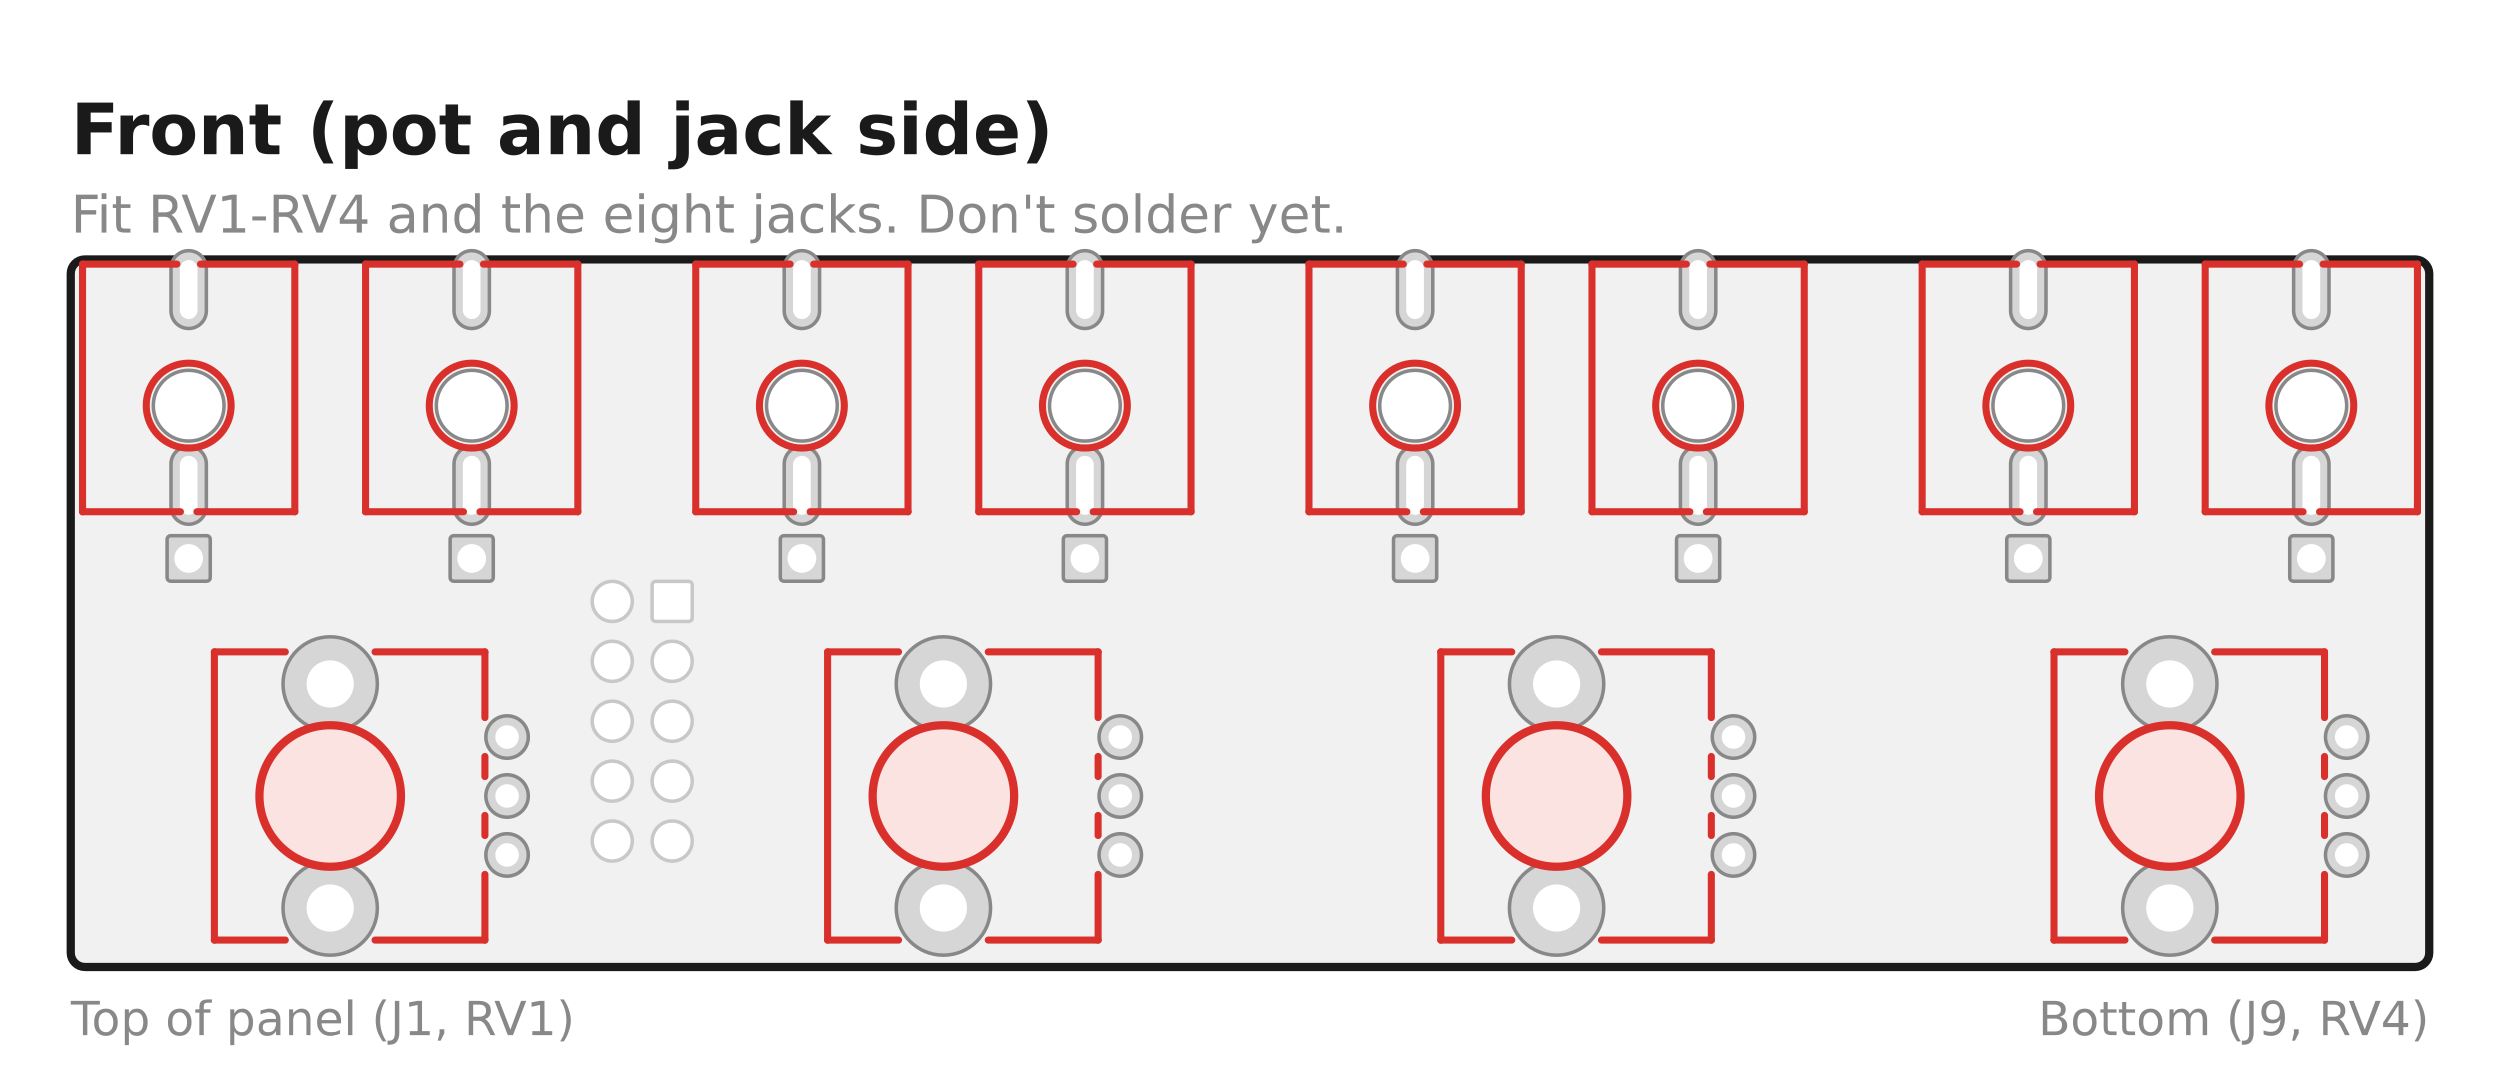
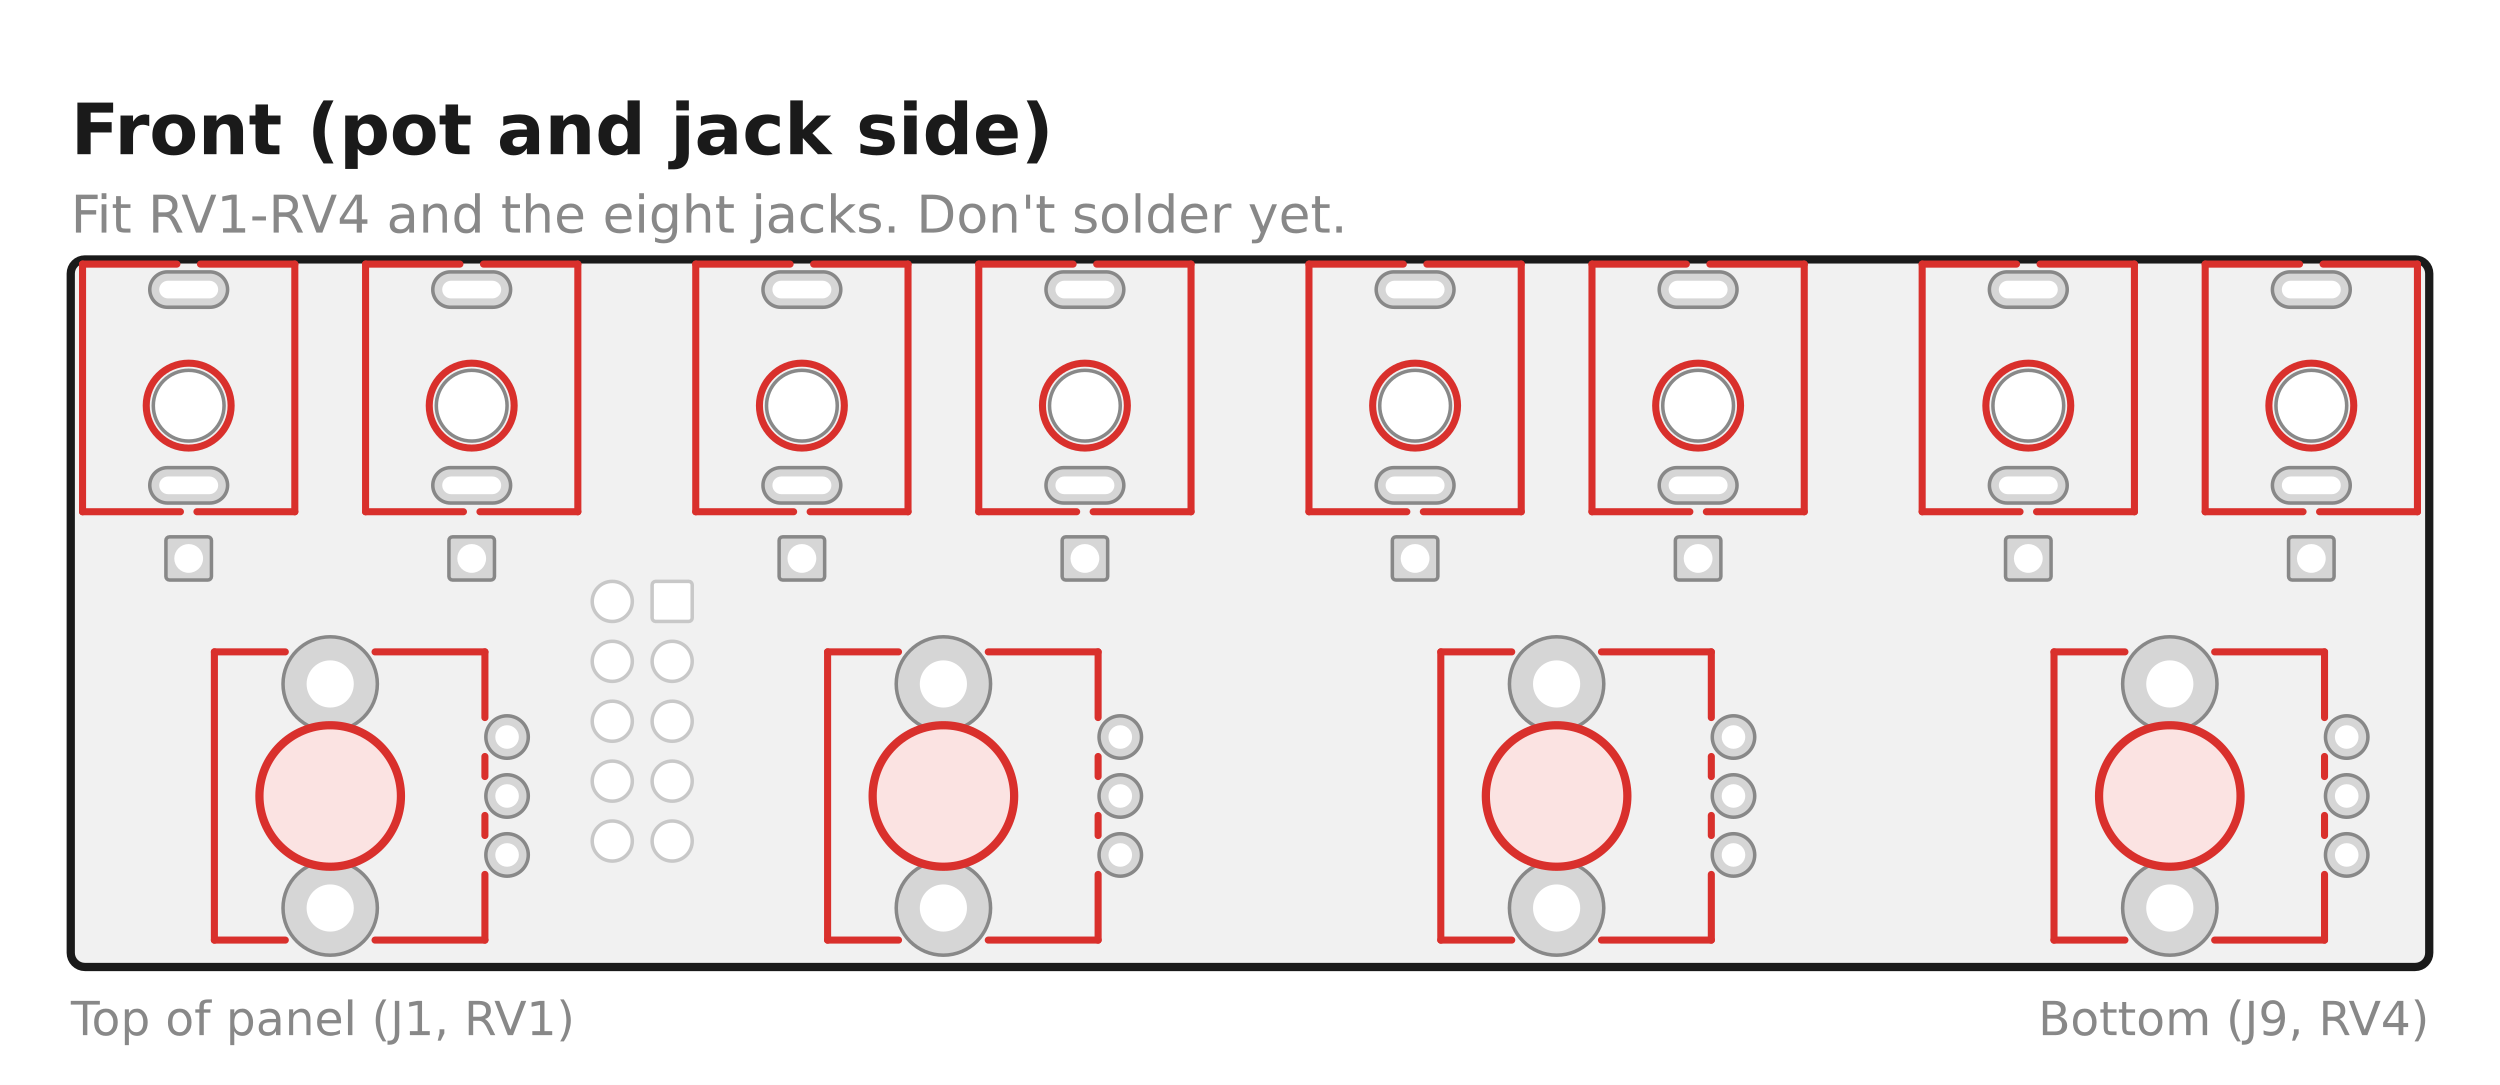
<svg xmlns="http://www.w3.org/2000/svg" viewBox="-3 -3 106 46.0" width="424" height="184">
  <rect x="-3" y="-3" width="106" height="46.0" fill="#fff" />
  <text x="0.00" y="2.50" font-family="DejaVu Sans, Helvetica, Arial, sans-serif" font-size="3" font-weight="bold" fill="#1a1a1a" text-anchor="start" dominant-baseline="central">Front (pot and jack side)</text>
  <text x="0.00" y="6.10" font-family="DejaVu Sans, Helvetica, Arial, sans-serif" font-size="2.2" font-weight="normal" fill="#888" text-anchor="start" dominant-baseline="central">Fit RV1-RV4 and the eight jacks. Don't solder yet.</text>
  <rect x="0" y="8" width="100.0" height="30.0" rx="0.6" fill="#f1f1f1" stroke="#1a1a1a" stroke-width="0.35" />
  <rect x="41.500" y="12.701" width="3.0" height="3.0" rx="1.5" fill="#fff" stroke="#888" stroke-width="0.15" />
-   <rect x="42.085" y="19.713" width="1.83" height="1.93" rx="0.15" fill="#d6d6d6" stroke="#888" stroke-width="0.15" />
+   <rect x="42.035" y="19.763" width="1.93" height="1.83" rx="0.15" fill="#d6d6d6" stroke="#888" stroke-width="0.15" />
  <rect x="42.390" y="20.068" width="1.22" height="1.22" rx="0.61" fill="#fff" stroke="none" stroke-width="0.15" />
-   <rect x="42.250" y="7.628" width="1.5" height="3.3" rx="0.75" fill="#d6d6d6" stroke="#888" stroke-width="0.15" />
-   <rect x="42.625" y="8.028" width="0.75" height="2.5" rx="0.375" fill="#fff" stroke="none" stroke-width="0.15" />
-   <rect x="42.250" y="15.928" width="1.5" height="3.3" rx="0.75" fill="#d6d6d6" stroke="#888" stroke-width="0.15" />
-   <rect x="42.625" y="16.328" width="0.75" height="2.5" rx="0.375" fill="#fff" stroke="none" stroke-width="0.15" />
+   <rect x="41.350" y="8.528" width="3.3" height="1.5" rx="0.75" fill="#d6d6d6" stroke="#888" stroke-width="0.15" />
+   <rect x="41.750" y="8.903" width="2.5" height="0.75" rx="0.375" fill="#fff" stroke="none" stroke-width="0.15" />
+   <rect x="41.350" y="16.828" width="3.3" height="1.5" rx="0.75" fill="#d6d6d6" stroke="#888" stroke-width="0.15" />
+   <rect x="41.750" y="17.203" width="2.5" height="0.75" rx="0.375" fill="#fff" stroke="none" stroke-width="0.15" />
  <line x1="38.500" y1="18.698" x2="42.650" y2="18.698" stroke="#d9302c" stroke-width="0.3" stroke-linecap="round" />
  <line x1="38.500" y1="18.698" x2="38.500" y2="8.198" stroke="#d9302c" stroke-width="0.3" stroke-linecap="round" />
  <line x1="43.350" y1="18.698" x2="47.500" y2="18.698" stroke="#d9302c" stroke-width="0.3" stroke-linecap="round" />
  <line x1="47.500" y1="18.698" x2="47.500" y2="8.198" stroke="#d9302c" stroke-width="0.3" stroke-linecap="round" />
  <line x1="38.500" y1="8.198" x2="42.500" y2="8.198" stroke="#d9302c" stroke-width="0.3" stroke-linecap="round" />
  <line x1="43.500" y1="8.198" x2="47.500" y2="8.198" stroke="#d9302c" stroke-width="0.3" stroke-linecap="round" />
  <circle cx="43.000" cy="14.198" r="1.8" fill="none" stroke="#d9302c" stroke-width="0.3" />
  <text x="-48.920" y="142.030" font-family="DejaVu Sans, Helvetica, Arial, sans-serif" font-size="1.5" font-weight="normal" fill="#d9302c" text-anchor="middle" dominant-baseline="central">J4</text>
  <rect x="3.500" y="12.701" width="3.0" height="3.0" rx="1.5" fill="#fff" stroke="#888" stroke-width="0.15" />
-   <rect x="4.085" y="19.713" width="1.83" height="1.93" rx="0.15" fill="#d6d6d6" stroke="#888" stroke-width="0.15" />
+   <rect x="4.035" y="19.763" width="1.93" height="1.83" rx="0.15" fill="#d6d6d6" stroke="#888" stroke-width="0.15" />
  <rect x="4.390" y="20.068" width="1.22" height="1.22" rx="0.61" fill="#fff" stroke="none" stroke-width="0.15" />
-   <rect x="4.250" y="7.628" width="1.5" height="3.3" rx="0.75" fill="#d6d6d6" stroke="#888" stroke-width="0.15" />
-   <rect x="4.625" y="8.028" width="0.75" height="2.5" rx="0.375" fill="#fff" stroke="none" stroke-width="0.15" />
-   <rect x="4.250" y="15.928" width="1.5" height="3.3" rx="0.75" fill="#d6d6d6" stroke="#888" stroke-width="0.15" />
-   <rect x="4.625" y="16.328" width="0.75" height="2.5" rx="0.375" fill="#fff" stroke="none" stroke-width="0.15" />
+   <rect x="3.350" y="8.528" width="3.3" height="1.5" rx="0.75" fill="#d6d6d6" stroke="#888" stroke-width="0.15" />
+   <rect x="3.750" y="8.903" width="2.5" height="0.75" rx="0.375" fill="#fff" stroke="none" stroke-width="0.15" />
+   <rect x="3.350" y="16.828" width="3.3" height="1.5" rx="0.75" fill="#d6d6d6" stroke="#888" stroke-width="0.15" />
+   <rect x="3.750" y="17.203" width="2.5" height="0.75" rx="0.375" fill="#fff" stroke="none" stroke-width="0.15" />
  <line x1="0.500" y1="18.698" x2="4.650" y2="18.698" stroke="#d9302c" stroke-width="0.3" stroke-linecap="round" />
  <line x1="0.500" y1="18.698" x2="0.500" y2="8.198" stroke="#d9302c" stroke-width="0.3" stroke-linecap="round" />
  <line x1="5.350" y1="18.698" x2="9.500" y2="18.698" stroke="#d9302c" stroke-width="0.3" stroke-linecap="round" />
  <line x1="9.500" y1="18.698" x2="9.500" y2="8.198" stroke="#d9302c" stroke-width="0.3" stroke-linecap="round" />
  <line x1="0.500" y1="8.198" x2="4.500" y2="8.198" stroke="#d9302c" stroke-width="0.3" stroke-linecap="round" />
  <line x1="5.500" y1="8.198" x2="9.500" y2="8.198" stroke="#d9302c" stroke-width="0.3" stroke-linecap="round" />
  <circle cx="5.000" cy="14.198" r="1.8" fill="none" stroke="#d9302c" stroke-width="0.3" />
  <text x="-48.920" y="142.030" font-family="DejaVu Sans, Helvetica, Arial, sans-serif" font-size="1.5" font-weight="normal" fill="#d9302c" text-anchor="middle" dominant-baseline="central">J1</text>
  <rect x="67.500" y="12.701" width="3.0" height="3.0" rx="1.5" fill="#fff" stroke="#888" stroke-width="0.15" />
-   <rect x="68.085" y="19.713" width="1.83" height="1.93" rx="0.15" fill="#d6d6d6" stroke="#888" stroke-width="0.15" />
+   <rect x="68.035" y="19.763" width="1.93" height="1.83" rx="0.15" fill="#d6d6d6" stroke="#888" stroke-width="0.15" />
  <rect x="68.390" y="20.068" width="1.22" height="1.22" rx="0.61" fill="#fff" stroke="none" stroke-width="0.15" />
-   <rect x="68.250" y="7.628" width="1.5" height="3.3" rx="0.75" fill="#d6d6d6" stroke="#888" stroke-width="0.15" />
-   <rect x="68.625" y="8.028" width="0.75" height="2.5" rx="0.375" fill="#fff" stroke="none" stroke-width="0.15" />
-   <rect x="68.250" y="15.928" width="1.5" height="3.3" rx="0.75" fill="#d6d6d6" stroke="#888" stroke-width="0.15" />
-   <rect x="68.625" y="16.328" width="0.75" height="2.5" rx="0.375" fill="#fff" stroke="none" stroke-width="0.15" />
+   <rect x="67.350" y="8.528" width="3.3" height="1.5" rx="0.75" fill="#d6d6d6" stroke="#888" stroke-width="0.15" />
+   <rect x="67.750" y="8.903" width="2.5" height="0.75" rx="0.375" fill="#fff" stroke="none" stroke-width="0.15" />
+   <rect x="67.350" y="16.828" width="3.3" height="1.5" rx="0.75" fill="#d6d6d6" stroke="#888" stroke-width="0.15" />
+   <rect x="67.750" y="17.203" width="2.5" height="0.75" rx="0.375" fill="#fff" stroke="none" stroke-width="0.15" />
  <line x1="64.500" y1="18.698" x2="68.650" y2="18.698" stroke="#d9302c" stroke-width="0.3" stroke-linecap="round" />
  <line x1="64.500" y1="18.698" x2="64.500" y2="8.198" stroke="#d9302c" stroke-width="0.3" stroke-linecap="round" />
  <line x1="69.350" y1="18.698" x2="73.500" y2="18.698" stroke="#d9302c" stroke-width="0.3" stroke-linecap="round" />
  <line x1="73.500" y1="18.698" x2="73.500" y2="8.198" stroke="#d9302c" stroke-width="0.3" stroke-linecap="round" />
  <line x1="64.500" y1="8.198" x2="68.500" y2="8.198" stroke="#d9302c" stroke-width="0.3" stroke-linecap="round" />
  <line x1="69.500" y1="8.198" x2="73.500" y2="8.198" stroke="#d9302c" stroke-width="0.3" stroke-linecap="round" />
  <circle cx="69.000" cy="14.198" r="1.8" fill="none" stroke="#d9302c" stroke-width="0.3" />
  <text x="-48.920" y="142.030" font-family="DejaVu Sans, Helvetica, Arial, sans-serif" font-size="1.5" font-weight="normal" fill="#d9302c" text-anchor="middle" dominant-baseline="central">J6</text>
  <rect x="29.500" y="12.701" width="3.0" height="3.0" rx="1.5" fill="#fff" stroke="#888" stroke-width="0.15" />
-   <rect x="30.085" y="19.713" width="1.83" height="1.93" rx="0.15" fill="#d6d6d6" stroke="#888" stroke-width="0.15" />
+   <rect x="30.035" y="19.763" width="1.93" height="1.83" rx="0.15" fill="#d6d6d6" stroke="#888" stroke-width="0.15" />
  <rect x="30.390" y="20.068" width="1.22" height="1.22" rx="0.61" fill="#fff" stroke="none" stroke-width="0.15" />
-   <rect x="30.250" y="7.628" width="1.5" height="3.3" rx="0.75" fill="#d6d6d6" stroke="#888" stroke-width="0.15" />
-   <rect x="30.625" y="8.028" width="0.75" height="2.5" rx="0.375" fill="#fff" stroke="none" stroke-width="0.15" />
-   <rect x="30.250" y="15.928" width="1.5" height="3.3" rx="0.75" fill="#d6d6d6" stroke="#888" stroke-width="0.15" />
-   <rect x="30.625" y="16.328" width="0.75" height="2.5" rx="0.375" fill="#fff" stroke="none" stroke-width="0.15" />
+   <rect x="29.350" y="8.528" width="3.3" height="1.5" rx="0.75" fill="#d6d6d6" stroke="#888" stroke-width="0.15" />
+   <rect x="29.750" y="8.903" width="2.5" height="0.75" rx="0.375" fill="#fff" stroke="none" stroke-width="0.15" />
+   <rect x="29.350" y="16.828" width="3.3" height="1.5" rx="0.75" fill="#d6d6d6" stroke="#888" stroke-width="0.15" />
+   <rect x="29.750" y="17.203" width="2.5" height="0.75" rx="0.375" fill="#fff" stroke="none" stroke-width="0.15" />
  <line x1="26.500" y1="18.698" x2="30.650" y2="18.698" stroke="#d9302c" stroke-width="0.3" stroke-linecap="round" />
  <line x1="26.500" y1="18.698" x2="26.500" y2="8.198" stroke="#d9302c" stroke-width="0.3" stroke-linecap="round" />
  <line x1="31.350" y1="18.698" x2="35.500" y2="18.698" stroke="#d9302c" stroke-width="0.3" stroke-linecap="round" />
  <line x1="35.500" y1="18.698" x2="35.500" y2="8.198" stroke="#d9302c" stroke-width="0.3" stroke-linecap="round" />
  <line x1="26.500" y1="8.198" x2="30.500" y2="8.198" stroke="#d9302c" stroke-width="0.3" stroke-linecap="round" />
  <line x1="31.500" y1="8.198" x2="35.500" y2="8.198" stroke="#d9302c" stroke-width="0.3" stroke-linecap="round" />
  <circle cx="31.000" cy="14.198" r="1.8" fill="none" stroke="#d9302c" stroke-width="0.3" />
  <text x="-48.920" y="142.030" font-family="DejaVu Sans, Helvetica, Arial, sans-serif" font-size="1.5" font-weight="normal" fill="#d9302c" text-anchor="middle" dominant-baseline="central">J3</text>
  <rect x="93.500" y="12.701" width="3.0" height="3.0" rx="1.5" fill="#fff" stroke="#888" stroke-width="0.15" />
-   <rect x="94.085" y="19.713" width="1.83" height="1.93" rx="0.15" fill="#d6d6d6" stroke="#888" stroke-width="0.15" />
+   <rect x="94.035" y="19.763" width="1.93" height="1.83" rx="0.15" fill="#d6d6d6" stroke="#888" stroke-width="0.15" />
  <rect x="94.390" y="20.068" width="1.22" height="1.22" rx="0.61" fill="#fff" stroke="none" stroke-width="0.15" />
-   <rect x="94.250" y="7.628" width="1.5" height="3.3" rx="0.75" fill="#d6d6d6" stroke="#888" stroke-width="0.15" />
-   <rect x="94.625" y="8.028" width="0.75" height="2.5" rx="0.375" fill="#fff" stroke="none" stroke-width="0.15" />
-   <rect x="94.250" y="15.928" width="1.5" height="3.3" rx="0.75" fill="#d6d6d6" stroke="#888" stroke-width="0.15" />
-   <rect x="94.625" y="16.328" width="0.75" height="2.5" rx="0.375" fill="#fff" stroke="none" stroke-width="0.15" />
+   <rect x="93.350" y="8.528" width="3.3" height="1.5" rx="0.75" fill="#d6d6d6" stroke="#888" stroke-width="0.15" />
+   <rect x="93.750" y="8.903" width="2.5" height="0.75" rx="0.375" fill="#fff" stroke="none" stroke-width="0.15" />
+   <rect x="93.350" y="16.828" width="3.3" height="1.5" rx="0.75" fill="#d6d6d6" stroke="#888" stroke-width="0.15" />
+   <rect x="93.750" y="17.203" width="2.5" height="0.75" rx="0.375" fill="#fff" stroke="none" stroke-width="0.15" />
  <line x1="90.500" y1="18.698" x2="94.650" y2="18.698" stroke="#d9302c" stroke-width="0.3" stroke-linecap="round" />
  <line x1="90.500" y1="18.698" x2="90.500" y2="8.198" stroke="#d9302c" stroke-width="0.3" stroke-linecap="round" />
  <line x1="95.350" y1="18.698" x2="99.500" y2="18.698" stroke="#d9302c" stroke-width="0.3" stroke-linecap="round" />
  <line x1="99.500" y1="18.698" x2="99.500" y2="8.198" stroke="#d9302c" stroke-width="0.3" stroke-linecap="round" />
  <line x1="90.500" y1="8.198" x2="94.500" y2="8.198" stroke="#d9302c" stroke-width="0.3" stroke-linecap="round" />
  <line x1="95.500" y1="8.198" x2="99.500" y2="8.198" stroke="#d9302c" stroke-width="0.3" stroke-linecap="round" />
  <circle cx="95.000" cy="14.198" r="1.8" fill="none" stroke="#d9302c" stroke-width="0.3" />
  <text x="-48.920" y="142.030" font-family="DejaVu Sans, Helvetica, Arial, sans-serif" font-size="1.5" font-weight="normal" fill="#d9302c" text-anchor="middle" dominant-baseline="central">J9</text>
  <rect x="81.500" y="12.701" width="3.0" height="3.0" rx="1.5" fill="#fff" stroke="#888" stroke-width="0.15" />
-   <rect x="82.085" y="19.713" width="1.83" height="1.93" rx="0.15" fill="#d6d6d6" stroke="#888" stroke-width="0.15" />
+   <rect x="82.035" y="19.763" width="1.93" height="1.83" rx="0.15" fill="#d6d6d6" stroke="#888" stroke-width="0.15" />
  <rect x="82.390" y="20.068" width="1.22" height="1.22" rx="0.61" fill="#fff" stroke="none" stroke-width="0.15" />
-   <rect x="82.250" y="7.628" width="1.5" height="3.3" rx="0.75" fill="#d6d6d6" stroke="#888" stroke-width="0.15" />
-   <rect x="82.625" y="8.028" width="0.75" height="2.5" rx="0.375" fill="#fff" stroke="none" stroke-width="0.15" />
-   <rect x="82.250" y="15.928" width="1.5" height="3.3" rx="0.75" fill="#d6d6d6" stroke="#888" stroke-width="0.15" />
-   <rect x="82.625" y="16.328" width="0.75" height="2.5" rx="0.375" fill="#fff" stroke="none" stroke-width="0.15" />
+   <rect x="81.350" y="8.528" width="3.3" height="1.5" rx="0.75" fill="#d6d6d6" stroke="#888" stroke-width="0.15" />
+   <rect x="81.750" y="8.903" width="2.5" height="0.75" rx="0.375" fill="#fff" stroke="none" stroke-width="0.15" />
+   <rect x="81.350" y="16.828" width="3.3" height="1.5" rx="0.75" fill="#d6d6d6" stroke="#888" stroke-width="0.15" />
+   <rect x="81.750" y="17.203" width="2.5" height="0.75" rx="0.375" fill="#fff" stroke="none" stroke-width="0.15" />
  <line x1="78.500" y1="18.698" x2="82.650" y2="18.698" stroke="#d9302c" stroke-width="0.3" stroke-linecap="round" />
  <line x1="78.500" y1="18.698" x2="78.500" y2="8.198" stroke="#d9302c" stroke-width="0.3" stroke-linecap="round" />
  <line x1="83.350" y1="18.698" x2="87.500" y2="18.698" stroke="#d9302c" stroke-width="0.3" stroke-linecap="round" />
  <line x1="87.500" y1="18.698" x2="87.500" y2="8.198" stroke="#d9302c" stroke-width="0.3" stroke-linecap="round" />
  <line x1="78.500" y1="8.198" x2="82.500" y2="8.198" stroke="#d9302c" stroke-width="0.3" stroke-linecap="round" />
  <line x1="83.500" y1="8.198" x2="87.500" y2="8.198" stroke="#d9302c" stroke-width="0.3" stroke-linecap="round" />
  <circle cx="83.000" cy="14.198" r="1.8" fill="none" stroke="#d9302c" stroke-width="0.3" />
  <text x="-48.920" y="142.030" font-family="DejaVu Sans, Helvetica, Arial, sans-serif" font-size="1.5" font-weight="normal" fill="#d9302c" text-anchor="middle" dominant-baseline="central">J8</text>
  <rect x="55.500" y="12.701" width="3.0" height="3.0" rx="1.5" fill="#fff" stroke="#888" stroke-width="0.15" />
-   <rect x="56.085" y="19.713" width="1.83" height="1.93" rx="0.15" fill="#d6d6d6" stroke="#888" stroke-width="0.15" />
+   <rect x="56.035" y="19.763" width="1.93" height="1.83" rx="0.15" fill="#d6d6d6" stroke="#888" stroke-width="0.15" />
  <rect x="56.390" y="20.068" width="1.22" height="1.22" rx="0.61" fill="#fff" stroke="none" stroke-width="0.15" />
-   <rect x="56.250" y="7.628" width="1.5" height="3.3" rx="0.75" fill="#d6d6d6" stroke="#888" stroke-width="0.15" />
-   <rect x="56.625" y="8.028" width="0.75" height="2.5" rx="0.375" fill="#fff" stroke="none" stroke-width="0.15" />
-   <rect x="56.250" y="15.928" width="1.5" height="3.3" rx="0.75" fill="#d6d6d6" stroke="#888" stroke-width="0.15" />
-   <rect x="56.625" y="16.328" width="0.75" height="2.5" rx="0.375" fill="#fff" stroke="none" stroke-width="0.15" />
+   <rect x="55.350" y="8.528" width="3.3" height="1.5" rx="0.75" fill="#d6d6d6" stroke="#888" stroke-width="0.15" />
+   <rect x="55.750" y="8.903" width="2.5" height="0.75" rx="0.375" fill="#fff" stroke="none" stroke-width="0.15" />
+   <rect x="55.350" y="16.828" width="3.3" height="1.5" rx="0.75" fill="#d6d6d6" stroke="#888" stroke-width="0.15" />
+   <rect x="55.750" y="17.203" width="2.5" height="0.75" rx="0.375" fill="#fff" stroke="none" stroke-width="0.15" />
  <line x1="52.500" y1="18.698" x2="56.650" y2="18.698" stroke="#d9302c" stroke-width="0.3" stroke-linecap="round" />
  <line x1="52.500" y1="18.698" x2="52.500" y2="8.198" stroke="#d9302c" stroke-width="0.3" stroke-linecap="round" />
  <line x1="57.350" y1="18.698" x2="61.500" y2="18.698" stroke="#d9302c" stroke-width="0.3" stroke-linecap="round" />
  <line x1="61.500" y1="18.698" x2="61.500" y2="8.198" stroke="#d9302c" stroke-width="0.3" stroke-linecap="round" />
  <line x1="52.500" y1="8.198" x2="56.500" y2="8.198" stroke="#d9302c" stroke-width="0.3" stroke-linecap="round" />
  <line x1="57.500" y1="8.198" x2="61.500" y2="8.198" stroke="#d9302c" stroke-width="0.3" stroke-linecap="round" />
  <circle cx="57.000" cy="14.198" r="1.8" fill="none" stroke="#d9302c" stroke-width="0.3" />
  <text x="-48.920" y="142.030" font-family="DejaVu Sans, Helvetica, Arial, sans-serif" font-size="1.5" font-weight="normal" fill="#d9302c" text-anchor="middle" dominant-baseline="central">J5</text>
  <circle cx="37.000" cy="35.500" r="2.0" fill="#d6d6d6" stroke="#888" stroke-width="0.15" />
  <rect x="36.000" y="34.500" width="2.0" height="2.0" rx="1.0" fill="#fff" stroke="none" stroke-width="0.15" />
  <circle cx="37.000" cy="26.000" r="2.0" fill="#d6d6d6" stroke="#888" stroke-width="0.15" />
  <rect x="36.000" y="25.000" width="2.0" height="2.0" rx="1.0" fill="#fff" stroke="none" stroke-width="0.15" />
  <circle cx="44.500" cy="28.250" r="0.9" fill="#d6d6d6" stroke="#888" stroke-width="0.15" />
  <rect x="44.000" y="27.750" width="1.0" height="1.0" rx="0.5" fill="#fff" stroke="none" stroke-width="0.15" />
  <circle cx="44.500" cy="30.750" r="0.9" fill="#d6d6d6" stroke="#888" stroke-width="0.15" />
  <rect x="44.000" y="30.250" width="1.0" height="1.0" rx="0.5" fill="#fff" stroke="none" stroke-width="0.15" />
  <circle cx="44.500" cy="33.250" r="0.9" fill="#d6d6d6" stroke="#888" stroke-width="0.15" />
  <rect x="44.000" y="32.750" width="1.0" height="1.0" rx="0.5" fill="#fff" stroke="none" stroke-width="0.15" />
  <line x1="32.090" y1="36.860" x2="32.090" y2="24.640" stroke="#d9302c" stroke-width="0.3" stroke-linecap="round" />
  <line x1="35.097" y1="36.860" x2="32.090" y2="36.860" stroke="#d9302c" stroke-width="0.3" stroke-linecap="round" />
  <line x1="43.560" y1="36.860" x2="38.902" y2="36.860" stroke="#d9302c" stroke-width="0.3" stroke-linecap="round" />
  <line x1="43.560" y1="36.860" x2="43.560" y2="34.075" stroke="#d9302c" stroke-width="0.3" stroke-linecap="round" />
  <line x1="43.560" y1="32.425" x2="43.560" y2="31.575" stroke="#d9302c" stroke-width="0.3" stroke-linecap="round" />
  <line x1="43.560" y1="29.925" x2="43.560" y2="29.075" stroke="#d9302c" stroke-width="0.3" stroke-linecap="round" />
  <line x1="43.560" y1="27.425" x2="43.560" y2="24.640" stroke="#d9302c" stroke-width="0.3" stroke-linecap="round" />
  <line x1="35.097" y1="24.640" x2="32.090" y2="24.640" stroke="#d9302c" stroke-width="0.3" stroke-linecap="round" />
  <line x1="43.560" y1="24.640" x2="38.902" y2="24.640" stroke="#d9302c" stroke-width="0.3" stroke-linecap="round" />
  <text x="-58.250" y="124.500" font-family="DejaVu Sans, Helvetica, Arial, sans-serif" font-size="1.5" font-weight="normal" fill="#d9302c" text-anchor="middle" dominant-baseline="central">RV2</text>
  <circle cx="63.000" cy="35.500" r="2.0" fill="#d6d6d6" stroke="#888" stroke-width="0.15" />
  <rect x="62.000" y="34.500" width="2.0" height="2.0" rx="1.0" fill="#fff" stroke="none" stroke-width="0.15" />
  <circle cx="63.000" cy="26.000" r="2.0" fill="#d6d6d6" stroke="#888" stroke-width="0.15" />
  <rect x="62.000" y="25.000" width="2.0" height="2.0" rx="1.0" fill="#fff" stroke="none" stroke-width="0.15" />
  <circle cx="70.500" cy="28.250" r="0.9" fill="#d6d6d6" stroke="#888" stroke-width="0.15" />
  <rect x="70.000" y="27.750" width="1.0" height="1.0" rx="0.5" fill="#fff" stroke="none" stroke-width="0.15" />
  <circle cx="70.500" cy="30.750" r="0.9" fill="#d6d6d6" stroke="#888" stroke-width="0.15" />
  <rect x="70.000" y="30.250" width="1.0" height="1.0" rx="0.5" fill="#fff" stroke="none" stroke-width="0.15" />
  <circle cx="70.500" cy="33.250" r="0.9" fill="#d6d6d6" stroke="#888" stroke-width="0.15" />
  <rect x="70.000" y="32.750" width="1.0" height="1.0" rx="0.5" fill="#fff" stroke="none" stroke-width="0.15" />
  <line x1="58.090" y1="36.860" x2="58.090" y2="24.640" stroke="#d9302c" stroke-width="0.3" stroke-linecap="round" />
  <line x1="61.097" y1="36.860" x2="58.090" y2="36.860" stroke="#d9302c" stroke-width="0.3" stroke-linecap="round" />
  <line x1="69.560" y1="36.860" x2="64.902" y2="36.860" stroke="#d9302c" stroke-width="0.3" stroke-linecap="round" />
  <line x1="69.560" y1="36.860" x2="69.560" y2="34.075" stroke="#d9302c" stroke-width="0.3" stroke-linecap="round" />
  <line x1="69.560" y1="32.425" x2="69.560" y2="31.575" stroke="#d9302c" stroke-width="0.3" stroke-linecap="round" />
  <line x1="69.560" y1="29.925" x2="69.560" y2="29.075" stroke="#d9302c" stroke-width="0.3" stroke-linecap="round" />
  <line x1="69.560" y1="27.425" x2="69.560" y2="24.640" stroke="#d9302c" stroke-width="0.3" stroke-linecap="round" />
  <line x1="61.097" y1="24.640" x2="58.090" y2="24.640" stroke="#d9302c" stroke-width="0.3" stroke-linecap="round" />
  <line x1="69.560" y1="24.640" x2="64.902" y2="24.640" stroke="#d9302c" stroke-width="0.3" stroke-linecap="round" />
  <text x="-58.250" y="124.500" font-family="DejaVu Sans, Helvetica, Arial, sans-serif" font-size="1.5" font-weight="normal" fill="#d9302c" text-anchor="middle" dominant-baseline="central">RV3</text>
  <circle cx="89.000" cy="35.500" r="2.0" fill="#d6d6d6" stroke="#888" stroke-width="0.15" />
  <rect x="88.000" y="34.500" width="2.0" height="2.0" rx="1.0" fill="#fff" stroke="none" stroke-width="0.15" />
  <circle cx="89.000" cy="26.000" r="2.0" fill="#d6d6d6" stroke="#888" stroke-width="0.15" />
  <rect x="88.000" y="25.000" width="2.0" height="2.0" rx="1.0" fill="#fff" stroke="none" stroke-width="0.15" />
  <circle cx="96.500" cy="28.250" r="0.9" fill="#d6d6d6" stroke="#888" stroke-width="0.15" />
  <rect x="96.000" y="27.750" width="1.0" height="1.0" rx="0.5" fill="#fff" stroke="none" stroke-width="0.15" />
  <circle cx="96.500" cy="30.750" r="0.9" fill="#d6d6d6" stroke="#888" stroke-width="0.15" />
  <rect x="96.000" y="30.250" width="1.0" height="1.0" rx="0.5" fill="#fff" stroke="none" stroke-width="0.15" />
  <circle cx="96.500" cy="33.250" r="0.9" fill="#d6d6d6" stroke="#888" stroke-width="0.15" />
  <rect x="96.000" y="32.750" width="1.0" height="1.0" rx="0.5" fill="#fff" stroke="none" stroke-width="0.15" />
  <line x1="84.090" y1="36.860" x2="84.090" y2="24.640" stroke="#d9302c" stroke-width="0.3" stroke-linecap="round" />
  <line x1="87.097" y1="36.860" x2="84.090" y2="36.860" stroke="#d9302c" stroke-width="0.3" stroke-linecap="round" />
  <line x1="95.560" y1="36.860" x2="90.902" y2="36.860" stroke="#d9302c" stroke-width="0.3" stroke-linecap="round" />
  <line x1="95.560" y1="36.860" x2="95.560" y2="34.075" stroke="#d9302c" stroke-width="0.3" stroke-linecap="round" />
  <line x1="95.560" y1="32.425" x2="95.560" y2="31.575" stroke="#d9302c" stroke-width="0.3" stroke-linecap="round" />
  <line x1="95.560" y1="29.925" x2="95.560" y2="29.075" stroke="#d9302c" stroke-width="0.3" stroke-linecap="round" />
  <line x1="95.560" y1="27.425" x2="95.560" y2="24.640" stroke="#d9302c" stroke-width="0.3" stroke-linecap="round" />
  <line x1="87.097" y1="24.640" x2="84.090" y2="24.640" stroke="#d9302c" stroke-width="0.3" stroke-linecap="round" />
  <line x1="95.560" y1="24.640" x2="90.902" y2="24.640" stroke="#d9302c" stroke-width="0.3" stroke-linecap="round" />
  <text x="-58.250" y="124.500" font-family="DejaVu Sans, Helvetica, Arial, sans-serif" font-size="1.5" font-weight="normal" fill="#d9302c" text-anchor="middle" dominant-baseline="central">RV4</text>
  <circle cx="11.000" cy="35.500" r="2.0" fill="#d6d6d6" stroke="#888" stroke-width="0.15" />
  <rect x="10.000" y="34.500" width="2.0" height="2.0" rx="1.0" fill="#fff" stroke="none" stroke-width="0.15" />
  <circle cx="11.000" cy="26.000" r="2.0" fill="#d6d6d6" stroke="#888" stroke-width="0.15" />
  <rect x="10.000" y="25.000" width="2.0" height="2.0" rx="1.0" fill="#fff" stroke="none" stroke-width="0.15" />
  <circle cx="18.500" cy="28.250" r="0.9" fill="#d6d6d6" stroke="#888" stroke-width="0.15" />
  <rect x="18.000" y="27.750" width="1.0" height="1.0" rx="0.5" fill="#fff" stroke="none" stroke-width="0.15" />
  <circle cx="18.500" cy="30.750" r="0.9" fill="#d6d6d6" stroke="#888" stroke-width="0.15" />
  <rect x="18.000" y="30.250" width="1.0" height="1.0" rx="0.5" fill="#fff" stroke="none" stroke-width="0.15" />
  <circle cx="18.500" cy="33.250" r="0.9" fill="#d6d6d6" stroke="#888" stroke-width="0.15" />
  <rect x="18.000" y="32.750" width="1.0" height="1.0" rx="0.5" fill="#fff" stroke="none" stroke-width="0.15" />
  <line x1="6.090" y1="36.860" x2="6.090" y2="24.640" stroke="#d9302c" stroke-width="0.3" stroke-linecap="round" />
  <line x1="9.097" y1="36.860" x2="6.090" y2="36.860" stroke="#d9302c" stroke-width="0.3" stroke-linecap="round" />
  <line x1="17.560" y1="36.860" x2="12.902" y2="36.860" stroke="#d9302c" stroke-width="0.3" stroke-linecap="round" />
  <line x1="17.560" y1="36.860" x2="17.560" y2="34.075" stroke="#d9302c" stroke-width="0.3" stroke-linecap="round" />
  <line x1="17.560" y1="32.425" x2="17.560" y2="31.575" stroke="#d9302c" stroke-width="0.3" stroke-linecap="round" />
  <line x1="17.560" y1="29.925" x2="17.560" y2="29.075" stroke="#d9302c" stroke-width="0.3" stroke-linecap="round" />
  <line x1="17.560" y1="27.425" x2="17.560" y2="24.640" stroke="#d9302c" stroke-width="0.3" stroke-linecap="round" />
  <line x1="9.097" y1="24.640" x2="6.090" y2="24.640" stroke="#d9302c" stroke-width="0.3" stroke-linecap="round" />
  <line x1="17.560" y1="24.640" x2="12.902" y2="24.640" stroke="#d9302c" stroke-width="0.3" stroke-linecap="round" />
  <text x="-58.250" y="124.500" font-family="DejaVu Sans, Helvetica, Arial, sans-serif" font-size="1.5" font-weight="normal" fill="#d9302c" text-anchor="middle" dominant-baseline="central">RV1</text>
  <rect x="15.500" y="12.701" width="3.0" height="3.0" rx="1.5" fill="#fff" stroke="#888" stroke-width="0.15" />
-   <rect x="16.085" y="19.713" width="1.83" height="1.93" rx="0.15" fill="#d6d6d6" stroke="#888" stroke-width="0.15" />
+   <rect x="16.035" y="19.763" width="1.93" height="1.83" rx="0.15" fill="#d6d6d6" stroke="#888" stroke-width="0.15" />
  <rect x="16.390" y="20.068" width="1.22" height="1.22" rx="0.61" fill="#fff" stroke="none" stroke-width="0.15" />
-   <rect x="16.250" y="7.628" width="1.5" height="3.3" rx="0.75" fill="#d6d6d6" stroke="#888" stroke-width="0.15" />
-   <rect x="16.625" y="8.028" width="0.75" height="2.5" rx="0.375" fill="#fff" stroke="none" stroke-width="0.15" />
-   <rect x="16.250" y="15.928" width="1.5" height="3.3" rx="0.75" fill="#d6d6d6" stroke="#888" stroke-width="0.15" />
-   <rect x="16.625" y="16.328" width="0.75" height="2.5" rx="0.375" fill="#fff" stroke="none" stroke-width="0.15" />
+   <rect x="15.350" y="8.528" width="3.3" height="1.5" rx="0.75" fill="#d6d6d6" stroke="#888" stroke-width="0.15" />
+   <rect x="15.750" y="8.903" width="2.5" height="0.75" rx="0.375" fill="#fff" stroke="none" stroke-width="0.15" />
+   <rect x="15.350" y="16.828" width="3.3" height="1.5" rx="0.75" fill="#d6d6d6" stroke="#888" stroke-width="0.15" />
+   <rect x="15.750" y="17.203" width="2.5" height="0.75" rx="0.375" fill="#fff" stroke="none" stroke-width="0.15" />
  <line x1="12.500" y1="18.698" x2="16.650" y2="18.698" stroke="#d9302c" stroke-width="0.3" stroke-linecap="round" />
  <line x1="12.500" y1="18.698" x2="12.500" y2="8.198" stroke="#d9302c" stroke-width="0.3" stroke-linecap="round" />
  <line x1="17.350" y1="18.698" x2="21.500" y2="18.698" stroke="#d9302c" stroke-width="0.3" stroke-linecap="round" />
  <line x1="21.500" y1="18.698" x2="21.500" y2="8.198" stroke="#d9302c" stroke-width="0.3" stroke-linecap="round" />
  <line x1="12.500" y1="8.198" x2="16.500" y2="8.198" stroke="#d9302c" stroke-width="0.3" stroke-linecap="round" />
  <line x1="17.500" y1="8.198" x2="21.500" y2="8.198" stroke="#d9302c" stroke-width="0.3" stroke-linecap="round" />
  <circle cx="17.000" cy="14.198" r="1.8" fill="none" stroke="#d9302c" stroke-width="0.3" />
  <text x="-48.920" y="142.030" font-family="DejaVu Sans, Helvetica, Arial, sans-serif" font-size="1.5" font-weight="normal" fill="#d9302c" text-anchor="middle" dominant-baseline="central">J2</text>
  <rect x="24.650" y="21.650" width="1.7" height="1.7" rx="0.15" fill="#fff" stroke="#c8c8c8" stroke-width="0.15" />
  <rect x="25.000" y="22.000" width="1.0" height="1.0" rx="0.5" fill="#fff" stroke="none" stroke-width="0.15" />
  <rect x="22.110" y="21.650" width="1.7" height="1.7" rx="0.85" fill="#fff" stroke="#c8c8c8" stroke-width="0.15" />
  <rect x="22.460" y="22.000" width="1.0" height="1.0" rx="0.5" fill="#fff" stroke="none" stroke-width="0.15" />
  <rect x="24.650" y="24.190" width="1.7" height="1.7" rx="0.85" fill="#fff" stroke="#c8c8c8" stroke-width="0.15" />
  <rect x="25.000" y="24.540" width="1.0" height="1.0" rx="0.5" fill="#fff" stroke="none" stroke-width="0.15" />
  <rect x="22.110" y="24.190" width="1.7" height="1.7" rx="0.85" fill="#fff" stroke="#c8c8c8" stroke-width="0.15" />
  <rect x="22.460" y="24.540" width="1.0" height="1.0" rx="0.5" fill="#fff" stroke="none" stroke-width="0.15" />
  <rect x="24.650" y="26.730" width="1.7" height="1.7" rx="0.85" fill="#fff" stroke="#c8c8c8" stroke-width="0.15" />
  <rect x="25.000" y="27.080" width="1.0" height="1.0" rx="0.5" fill="#fff" stroke="none" stroke-width="0.15" />
  <rect x="22.110" y="26.730" width="1.7" height="1.7" rx="0.85" fill="#fff" stroke="#c8c8c8" stroke-width="0.15" />
  <rect x="22.460" y="27.080" width="1.0" height="1.0" rx="0.5" fill="#fff" stroke="none" stroke-width="0.15" />
  <rect x="24.650" y="29.270" width="1.7" height="1.7" rx="0.85" fill="#fff" stroke="#c8c8c8" stroke-width="0.15" />
  <rect x="25.000" y="29.620" width="1.0" height="1.0" rx="0.5" fill="#fff" stroke="none" stroke-width="0.15" />
  <rect x="22.110" y="29.270" width="1.7" height="1.7" rx="0.85" fill="#fff" stroke="#c8c8c8" stroke-width="0.15" />
  <rect x="22.460" y="29.620" width="1.0" height="1.0" rx="0.5" fill="#fff" stroke="none" stroke-width="0.15" />
  <rect x="24.650" y="31.810" width="1.7" height="1.7" rx="0.85" fill="#fff" stroke="#c8c8c8" stroke-width="0.15" />
  <rect x="25.000" y="32.160" width="1.0" height="1.0" rx="0.5" fill="#fff" stroke="none" stroke-width="0.15" />
  <rect x="22.110" y="31.810" width="1.7" height="1.7" rx="0.85" fill="#fff" stroke="#c8c8c8" stroke-width="0.15" />
  <rect x="22.460" y="32.160" width="1.0" height="1.0" rx="0.5" fill="#fff" stroke="none" stroke-width="0.15" />
  <circle cx="37.00" cy="30.75" r="3" fill="#fbe3e2" stroke="#d9302c" stroke-width="0.35" />
  <circle cx="63.00" cy="30.75" r="3" fill="#fbe3e2" stroke="#d9302c" stroke-width="0.35" />
  <circle cx="89.00" cy="30.75" r="3" fill="#fbe3e2" stroke="#d9302c" stroke-width="0.35" />
  <circle cx="11.00" cy="30.75" r="3" fill="#fbe3e2" stroke="#d9302c" stroke-width="0.35" />
  <text x="0.00" y="40.20" font-family="DejaVu Sans, Helvetica, Arial, sans-serif" font-size="2" font-weight="normal" fill="#888" text-anchor="start" dominant-baseline="central">Top of panel (J1, RV1)</text>
  <text x="100.00" y="40.20" font-family="DejaVu Sans, Helvetica, Arial, sans-serif" font-size="2" font-weight="normal" fill="#888" text-anchor="end" dominant-baseline="central">Bottom (J9, RV4)</text>
</svg>
